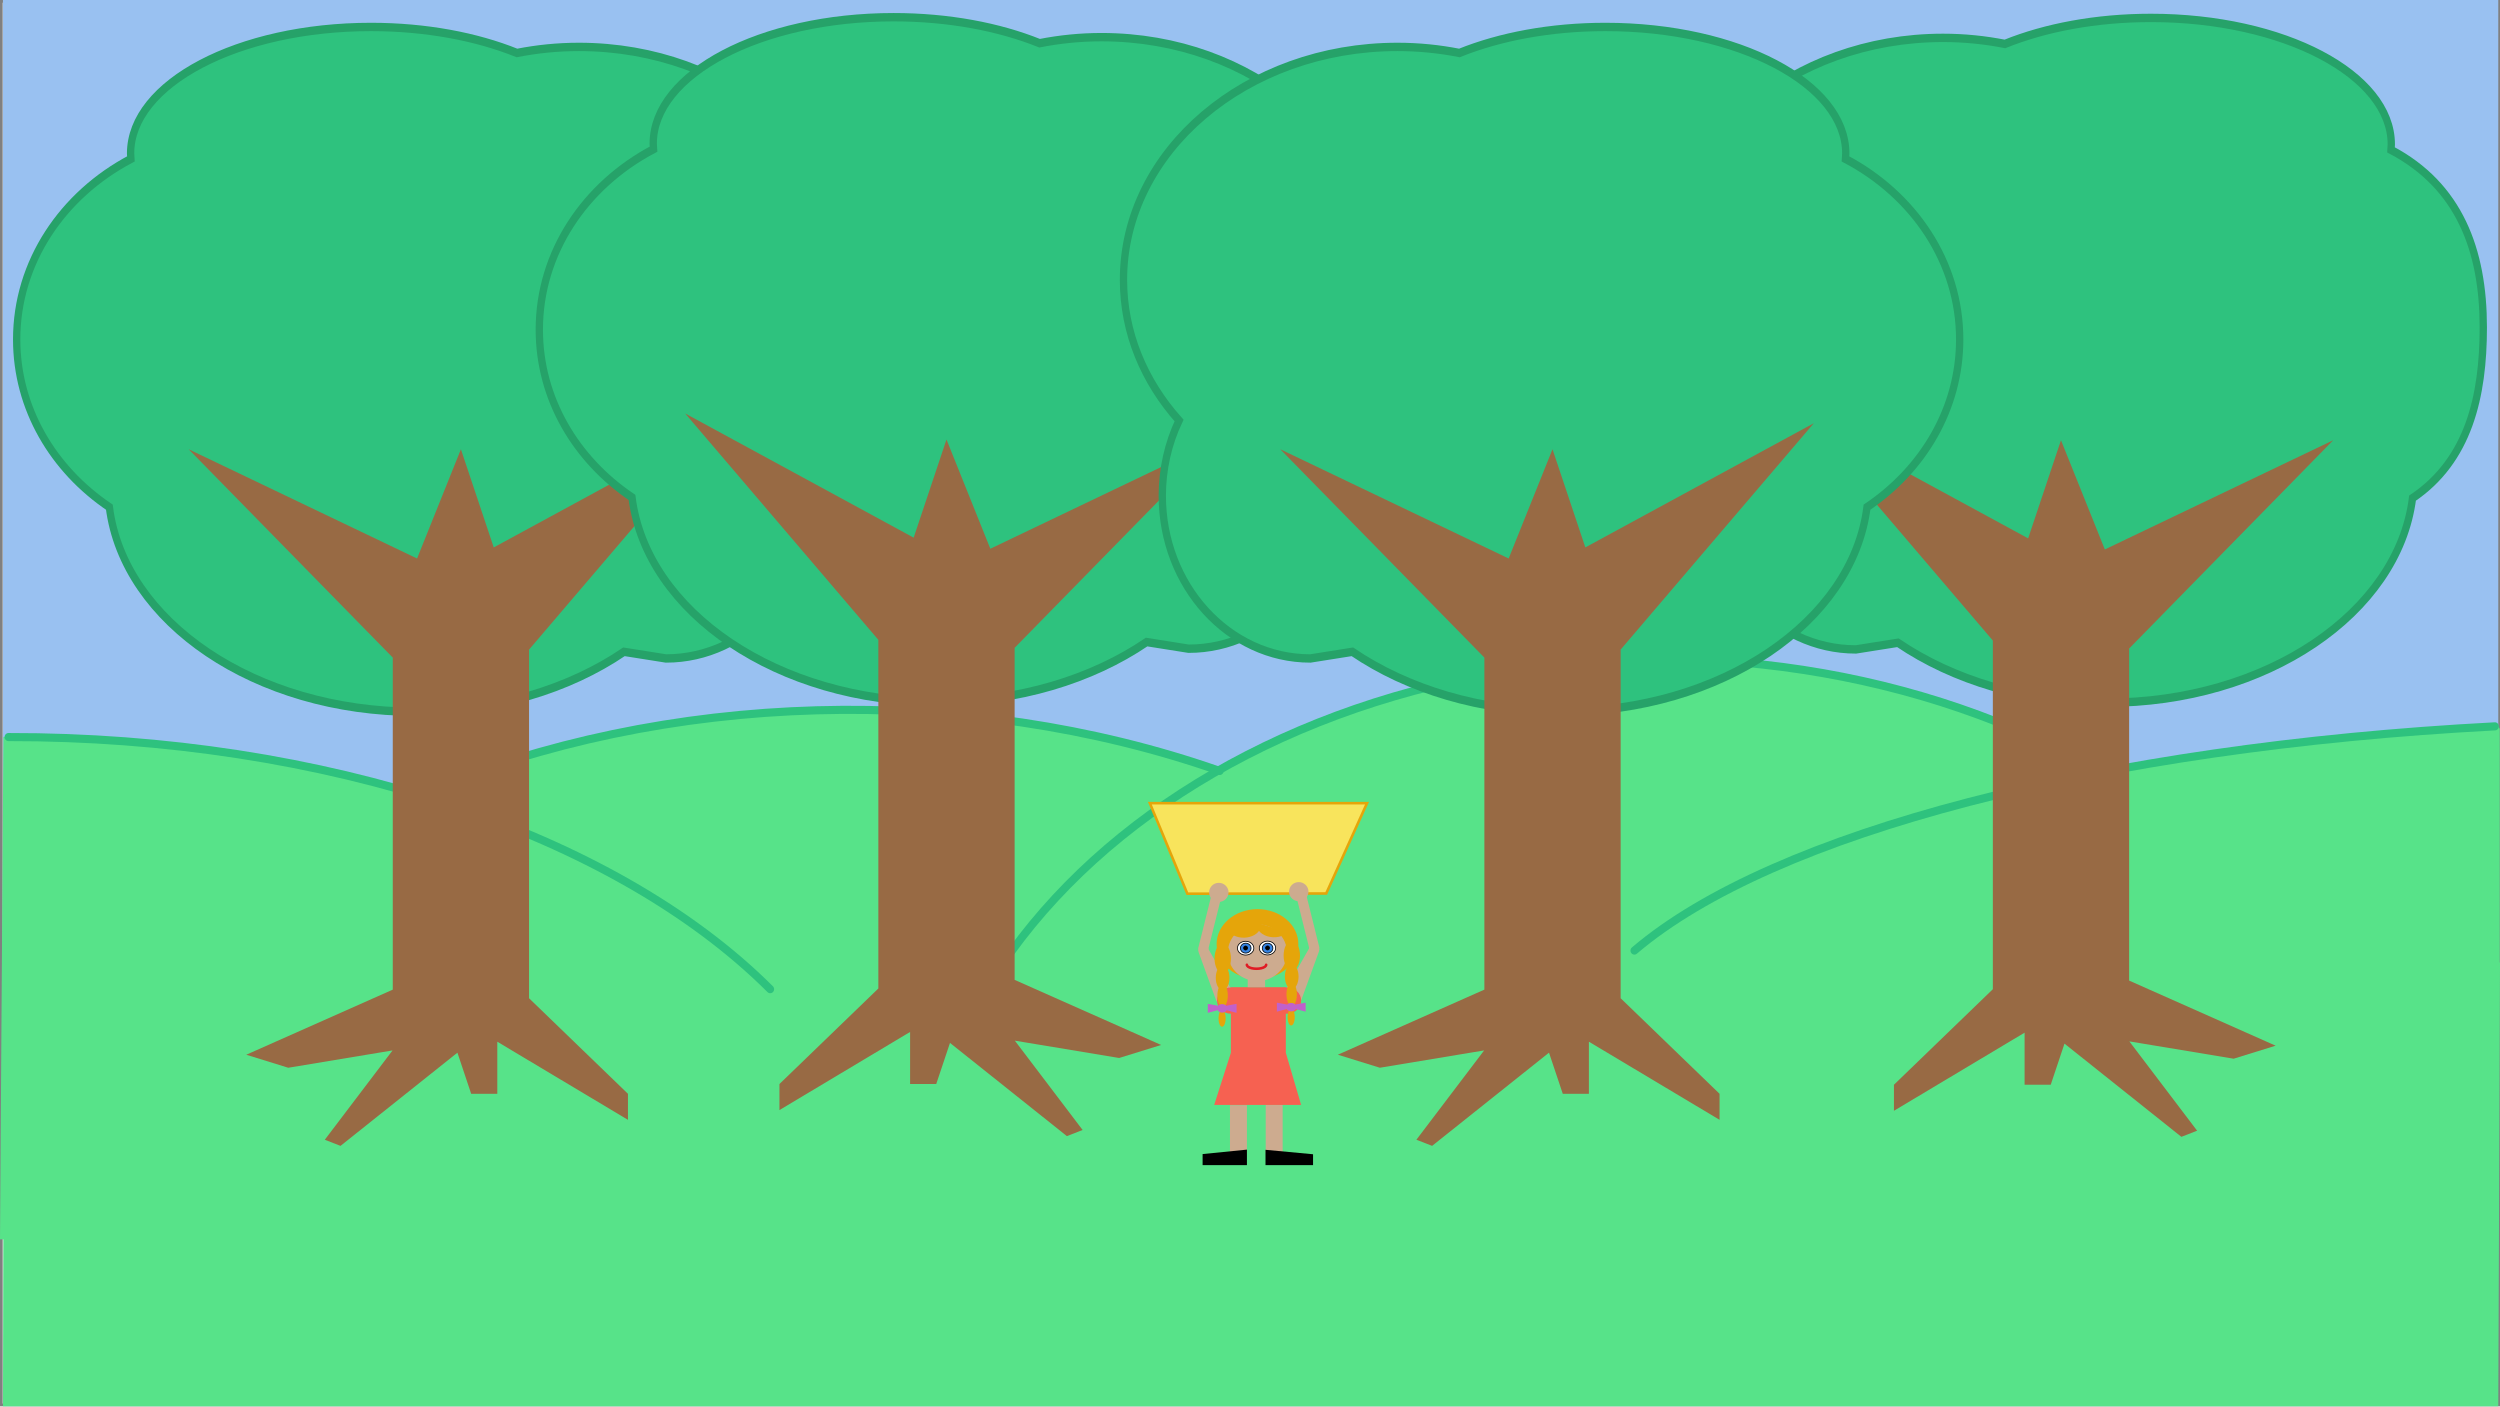
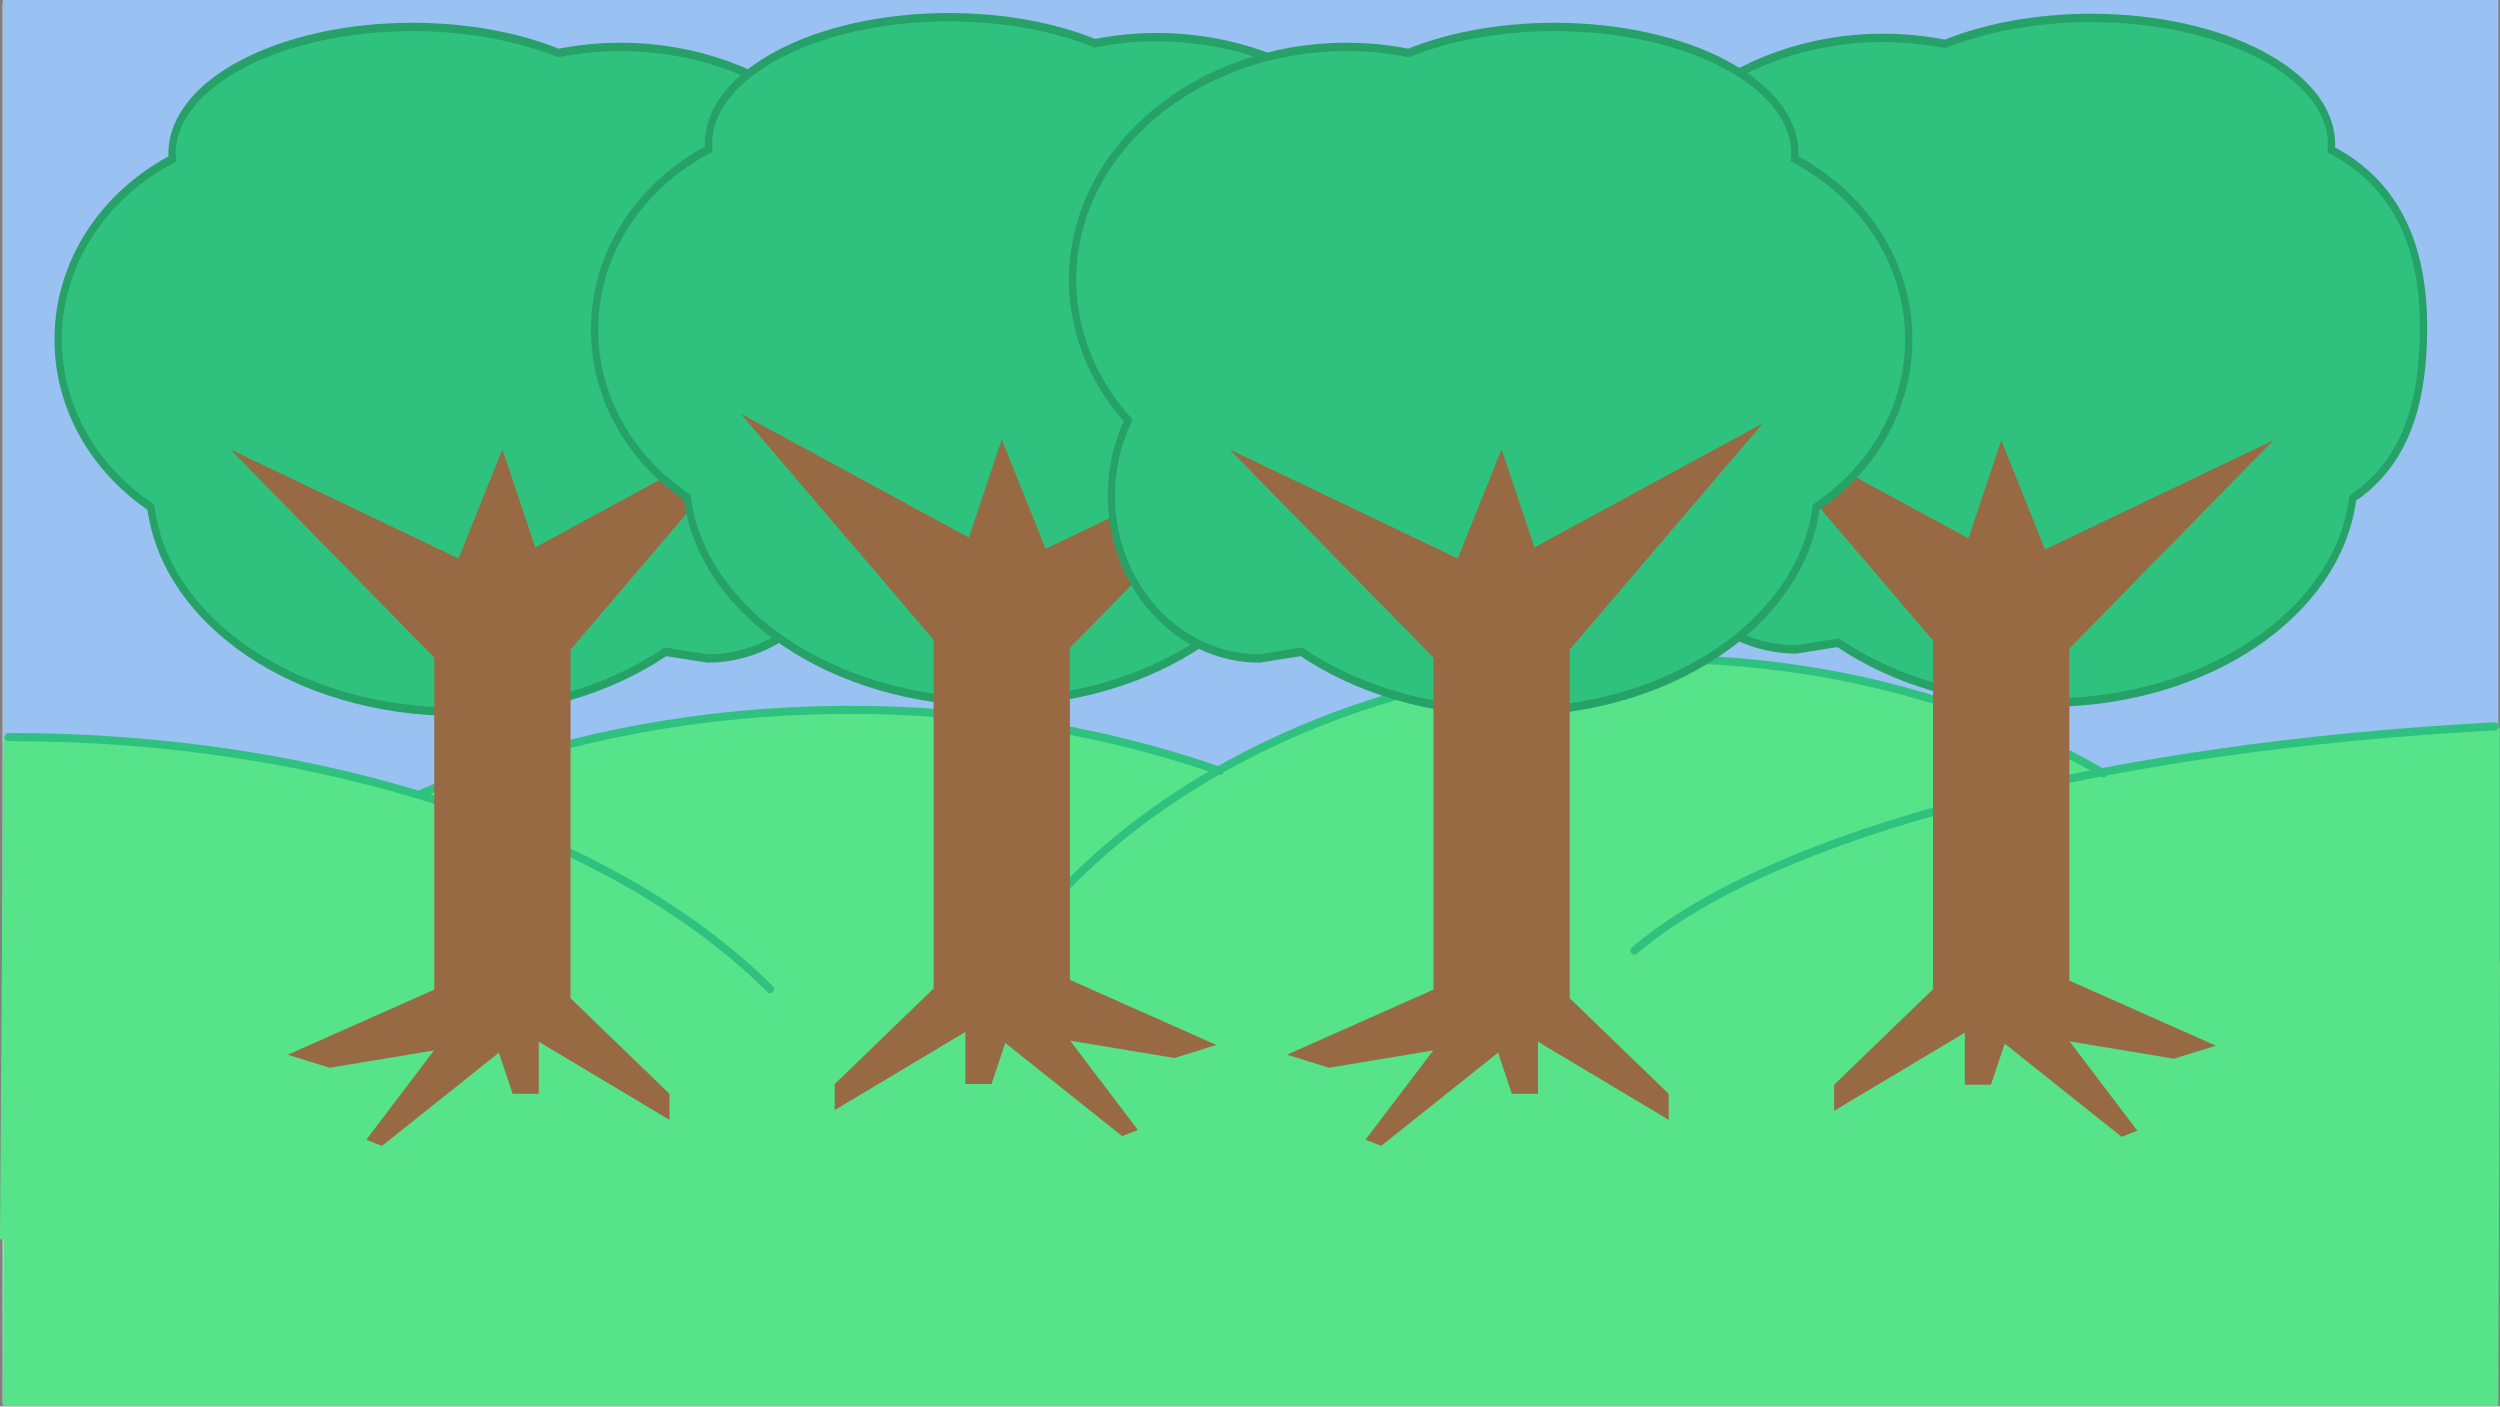
<svg xmlns="http://www.w3.org/2000/svg" width="960" height="540" viewBox="0 0 960 540" version="1.1" id="svg1">
  <defs id="defs1" />
  <g id="layer1">
    <rect style="display:inline;fill:none;stroke:#808080;stroke-width:1.023;stroke-dasharray:none;stroke-dashoffset:0;stroke-opacity:1" id="rect4" width="958.978" height="538.977" x="0.511" y="0.511" />
  </g>
  <g id="layer2" style="display:inline">
    <rect style="fill:#99c1f1;stroke:none;stroke-width:3.07;stroke-linecap:round;stroke-dasharray:none;stroke-dashoffset:0;stroke-opacity:1" id="rect15" width="958.205" height="311.538" x="1.134" y="0" />
    <path id="rect14" style="fill:#57e389;stroke:none;stroke-width:3.186;stroke-linecap:round;stroke-dasharray:none;stroke-dashoffset:0;stroke-opacity:1" d="m 627.63,253.041 c -21.463,0.498 -42.785,2.844 -63.564,6.995 -35.12,7.132 -68.148,19.322 -97.32,35.918 C 368.29,261.788 251.232,265.342 157.491,305.343 109.348,290.819 55.769,283.142 1.31,282.966 L 0,475.909 1.29,475.897 1.134,540 H 959.339 L 960,369.592 h -0.099 v -89.689 l -0.563,-1.055 c -53.736,2.833 -105.262,8.838 -151.833,17.696 -51.824,-29.656 -115.225,-44.99 -179.874,-43.504 z" />
    <g id="g14" transform="matrix(1.00286,0,0,1.038461,5.394924,33.72875)" style="stroke:#2ec27e">
      <path style="fill:none;stroke:#2ec27e;stroke-width:3;stroke-linecap:round;stroke-dasharray:none;stroke-dashoffset:0;stroke-opacity:1" id="path5" d="m 156.214,260.857 a 314.7,211.192 0 0 1 305.441,-8.252" />
      <path style="fill:none;stroke:#2ec27e;stroke-width:3;stroke-linecap:round;stroke-dasharray:none;stroke-dashoffset:0;stroke-opacity:1" id="path10" d="M 370.875,335.636 A 283.839,211.268 0 0 1 558.974,217.815 283.839,211.268 0 0 1 800.098,253.49" />
      <path style="fill:none;stroke:#2ec27e;stroke-width:3;stroke-linecap:round;stroke-dasharray:none;stroke-dashoffset:0;stroke-opacity:1" id="path6" d="M -2.126,240.073 A 335.294,185.797 0 0 1 289.532,333.298" />
      <path style="fill:none;stroke:#2ec27e;stroke-width:3;stroke-linecap:round;stroke-dasharray:none;stroke-dashoffset:0;stroke-opacity:1" id="path9" d="m -949.942,236.107 a 426.228,129.604 0 0 1 329.504,82.912" transform="scale(-1,1)" />
    </g>
  </g>
  <g id="layer4" style="display:inline">
-     <g id="layer3" transform="matrix(1.00345,0,0,0.9999945,-13.66599,0.01942978)">
+     <g id="layer3" transform="matrix(1.00345,0,0,0.9999945,2.264078,0.01942978)">
      <g id="g76" transform="matrix(0.8718592,0,0,1,6.922414,3.298187)" style="stroke:none;stroke-width:3.213;stroke-dasharray:none">
        <path id="path76" style="fill:#2ec27e;stroke:#26a269;stroke-linecap:round" d="M 170.52,7.036 C 112.243,7.036 65.001,28.778 65.001,55.597 c 3e-6,0.71 0.051,1.414 0.116,2.117 -29.945,13.821 -50.117,39.678 -50.117,69.322 0,26.414 16.011,49.83 40.682,64.398 6.355,44.062 64.049,78.564 134.319,78.564 35.346,-2e-5 67.502,-8.738 91.559,-23.021 l 18.441,2.559 c 35.898,-5.6e-4 64.999,-27.983 64.999,-62.5 -0.002,-10.056 -2.527,-19.964 -7.361,-28.881 15.3,-15.008 24.393,-33.71 24.393,-53.998 -4.7e-4,-49.408 -53.846,-89.461 -120.267,-89.461 -9.351,1.9e-5 -18.439,0.824 -27.176,2.326 -17.766,-6.259 -39.967,-9.986 -64.069,-9.986 z" />
      </g>
      <g id="g31">
        <path id="rect16" style="fill:#986a44;stroke:none;stroke-width:2.656;stroke-linecap:round;stroke-dasharray:none;stroke-dashoffset:0;stroke-opacity:1" d="M 290,162.5 202.564,210.191 190,172.5 173.22,214.447 85.82,172.5 l 78.105,80 V 380 l -56.068,25 16.068,5 39.91,-6.652 -25.926,34.297 L 143.925,440 188.662,404.211 193.925,420 h 10 v -20 l 50,30 V 420 L 216.074,383.312 V 249.43 Z" />
      </g>
    </g>
-     <g id="g42" transform="matrix(1.00345,0,0,0.9999945,-57.743,-2.480562)" style="display:inline">
+     <g id="g42" transform="matrix(1.00345,0,0,0.9999945,-36.51735,-2.480562)" style="display:inline">
      <g id="g35" transform="matrix(0.8718592,0,0,1,250.8476,2.053533)" style="stroke:none;stroke-width:3.213;stroke-dasharray:none">
        <path id="path75" style="fill:#2ec27e;stroke:#26a269;stroke-linecap:round" d="M 170.52,7.036 C 112.243,7.036 65.001,28.778 65.001,55.597 c 3e-6,0.71 0.051,1.414 0.116,2.117 -29.945,13.821 -50.117,39.678 -50.117,69.322 0,26.414 16.011,49.83 40.682,64.398 6.355,44.062 64.049,78.564 134.319,78.564 35.346,-2e-5 67.502,-8.738 91.559,-23.021 l 18.441,2.559 c 35.898,-5.6e-4 64.999,-27.983 64.999,-62.5 -0.002,-10.056 -2.527,-19.964 -7.361,-28.881 15.3,-15.008 24.393,-33.71 24.393,-53.998 -4.7e-4,-49.408 -53.846,-89.461 -120.267,-89.461 -9.351,1.9e-5 -18.439,0.824 -27.176,2.326 -17.766,-6.259 -39.967,-9.986 -64.069,-9.986 z" />
      </g>
      <g id="g41" transform="matrix(-1,0,0,1,609.7463,-1.249995)">
        <path id="rect35" style="fill:#986a44;stroke:none;stroke-width:2.656;stroke-linecap:round;stroke-dasharray:none;stroke-dashoffset:0;stroke-opacity:1" d="m 290.001,162.5 -73.926,86.93 V 383.312 L 253.925,420 v 10 l -50,-30 v 20 h -10 L 188.661,404.211 143.925,440 137.911,437.645 163.835,403.348 123.925,410 107.858,405 163.925,380 V 252.5 l -78.104,-80 87.4,41.947 16.779,-41.947 12.564,37.691 z" />
      </g>
    </g>
-     <g id="g82" transform="matrix(1.00345,0,0,0.9999945,-13.66599,0.01942978)" style="display:inline">
+     <g id="g82" transform="matrix(1.00345,0,0,0.9999945,-36.6219,0.01942978)" style="display:inline">
      <g id="g80" transform="matrix(-0.8718592,0,0,1,985.393,-0.1754478)" style="stroke:none;stroke-width:3.213;stroke-dasharray:none">
        <path id="path79" style="fill:#2ec27e;stroke:#26a269;stroke-linecap:round" d="M 170.52,7.036 C 112.243,7.036 65.001,28.778 65.001,55.597 c 3e-6,0.71 0.051,1.414 0.116,2.117 -29.945,13.821 -40.494,38.509 -40.494,68.154 0,26.414 6.387,50.998 31.059,65.567 6.355,44.062 64.049,78.564 134.319,78.564 35.346,-2e-5 67.502,-8.738 91.559,-23.021 l 18.441,2.559 c 35.898,-5.6e-4 64.999,-27.983 64.999,-62.5 -0.002,-10.056 -2.527,-19.964 -7.361,-28.881 15.3,-15.008 24.393,-33.71 24.393,-53.998 -4.7e-4,-49.408 -53.846,-89.461 -120.267,-89.461 -9.351,1.9e-5 -18.439,0.824 -27.176,2.326 -17.766,-6.259 -39.967,-9.986 -64.069,-9.986 z" />
      </g>
      <g id="g81" transform="matrix(-1,0,0,1,992.3154,-3.473635)">
        <path id="path80" style="fill:#986a44;stroke:none;stroke-width:2.656;stroke-linecap:round;stroke-dasharray:none;stroke-dashoffset:0;stroke-opacity:1" d="M 290,162.5 202.564,210.191 190,172.5 173.22,214.447 85.82,172.5 l 78.105,80 V 380 l -56.068,25 16.068,5 39.91,-6.652 -25.926,34.297 L 143.925,440 188.662,404.211 193.925,420 h 10 v -20 l 50,30 V 420 L 216.074,383.312 V 249.43 Z" />
      </g>
    </g>
-     <g id="g79" transform="matrix(1.00345,0,0,0.9999945,-57.743,-2.480562)" style="display:inline">
+     <g id="g79" transform="matrix(1.00345,0,0,0.9999945,-77.29252,-2.480562)" style="display:inline">
      <g id="g77" transform="matrix(-0.8718592,0,0,1,820.5565,5.798192)" style="stroke:none;stroke-width:3.213;stroke-dasharray:none">
        <path id="path77" style="fill:#2ec27e;stroke:#26a269;stroke-linecap:round" d="M 170.52,7.036 C 112.243,7.036 65.001,28.778 65.001,55.597 c 3e-6,0.71 0.051,1.414 0.116,2.117 -29.945,13.821 -50.117,39.678 -50.117,69.322 0,26.414 16.011,49.83 40.682,64.398 6.355,44.062 64.049,78.564 134.319,78.564 35.346,-2e-5 67.502,-8.738 91.559,-23.021 l 18.441,2.559 c 35.898,-5.6e-4 64.999,-27.983 64.999,-62.5 -0.002,-10.056 -2.527,-19.964 -7.361,-28.881 15.3,-15.008 24.393,-33.71 24.393,-53.998 -4.7e-4,-49.408 -53.846,-89.461 -120.267,-89.461 -9.351,1.9e-5 -18.439,0.824 -27.176,2.326 -17.766,-6.259 -39.967,-9.986 -64.069,-9.986 z" />
      </g>
      <g id="g78" transform="translate(461.6578,2.494664)">
        <path id="path78" style="fill:#986a44;stroke:none;stroke-width:2.656;stroke-linecap:round;stroke-dasharray:none;stroke-dashoffset:0;stroke-opacity:1" d="m 290.001,162.5 -73.926,86.93 V 383.312 L 253.925,420 v 10 l -50,-30 v 20 h -10 L 188.661,404.211 143.925,440 137.911,437.645 163.835,403.348 123.925,410 107.858,405 163.925,380 V 252.5 l -78.104,-80 87.4,41.947 16.779,-41.947 12.564,37.691 z" />
      </g>
    </g>
  </g>
-   <g id="layer5" transform="translate(38.13213,-5.517765)">
-     <g id="g97">
-       <rect style="fill:#cdab8f;stroke:none;stroke-width:3;stroke-linecap:round;stroke-dasharray:none;stroke-dashoffset:0;stroke-opacity:1" id="rect89" width="6.504" height="18.681" x="447.903" y="429.852" />
-       <path id="rect91" style="stroke-width:3;stroke-linecap:round" d="m 447.822,447.044 18.258,1.708 v 4.18 h -18.258 z" />
-     </g>
-     <g id="g96">
-       <rect style="fill:#cdab8f;stroke:none;stroke-width:3;stroke-linecap:round;stroke-dasharray:none;stroke-dashoffset:0;stroke-opacity:1" id="rect87" width="6.504" height="18.681" x="434.178" y="429.918" />
-       <path id="rect90" style="stroke-width:3;stroke-linecap:round" d="m 423.668,448.681 17.02,-1.708 v 5.958 h -17.02 z" />
-     </g>
-     <path id="rect109" style="fill:#f8e45c;fill-opacity:1;stroke:#e5a50a;stroke-linecap:round" d="m 403.403,313.924 h 83.407 l -15.68,34.696 -53.32,0.086 z" />
-     <g id="g112" transform="matrix(-0.9999972,0.00236014,0.00236014,0.9999972,891.6175,-3.300632)">
-       <path id="path111" style="fill:#cdab8f;stroke:none;stroke-width:0.2;stroke-linecap:round;stroke-dasharray:none" d="m 126.411,583.956 a 1.706,2.028 26.145 0 1 2.274,-1.135 l 19.346,-1.12 -0.084,7.266 -20.279,-2.244 3e-5,-0.058 a 1.706,2.028 26.145 0 1 -0.613,-0.142 1.706,2.028 26.145 0 1 -0.643,-2.568 z" transform="matrix(-0.4406427,0.8976826,0.8976826,0.4406427,0,0)" />
-       <rect style="fill:#cdab8f;stroke:none;stroke-width:1.034;stroke-linecap:round;stroke-dasharray:none;stroke-dashoffset:0;stroke-opacity:1" id="rect111" width="20.511" height="3.842" x="455" y="361.739" transform="matrix(0.2439673,0.9697835,0.9697835,-0.2439673,0,0)" />
-       <ellipse style="fill:#cdab8f;stroke:none;stroke-width:1;stroke-linecap:round;stroke-dasharray:none;stroke-dashoffset:0;stroke-opacity:1" id="ellipse111" cx="-462.549" cy="350.4" rx="3.735" ry="3.668" transform="scale(-1,1)" />
-     </g>
-     <g id="g108" transform="rotate(0.1352259,1516.956,-481.1389)">
-       <path id="rect106" style="fill:#cdab8f;stroke:none;stroke-width:0.2;stroke-linecap:round;stroke-dasharray:none" d="m 126.411,583.956 a 1.706,2.028 26.145 0 1 2.274,-1.135 l 19.346,-1.12 -0.084,7.266 -20.279,-2.244 3e-5,-0.058 a 1.706,2.028 26.145 0 1 -0.613,-0.142 1.706,2.028 26.145 0 1 -0.643,-2.568 z" transform="matrix(-0.4406427,0.8976826,0.8976826,0.4406427,0,0)" />
-       <rect style="fill:#cdab8f;stroke:none;stroke-width:1.034;stroke-linecap:round;stroke-dasharray:none;stroke-dashoffset:0;stroke-opacity:1" id="rect107" width="20.511" height="3.842" x="455" y="361.739" transform="matrix(0.2439673,0.9697835,0.9697835,-0.2439673,0,0)" />
-       <ellipse style="fill:#cdab8f;stroke:none;stroke-width:1;stroke-linecap:round;stroke-dasharray:none;stroke-dashoffset:0;stroke-opacity:1" id="ellipse107" cx="-462.549" cy="350.4" rx="3.735" ry="3.668" transform="scale(-1,1)" />
-     </g>
-     <path id="rect84" style="fill:#f66151;stroke:none;stroke-width:3;stroke-linecap:round;stroke-dasharray:none;stroke-dashoffset:0;stroke-opacity:1" d="m 434.529,384.59 v 0.109 a 5.333,5.043 0 0 0 -5.334,5.043 5.333,5.043 0 0 0 5.334,5.043 v 15.006 l -6.414,20.031 h 33.387 l -5.879,-20.031 v -15.043 a 5.333,5.043 0 0 0 0.545,0.037 5.333,5.043 0 0 0 5.334,-5.043 5.333,5.043 0 0 0 -5.334,-5.043 5.333,5.043 0 0 0 -0.545,0.037 v -0.146 z" />
-     <ellipse style="fill:#e5a50a;stroke:none;stroke-width:1;stroke-linecap:round;stroke-dasharray:none;stroke-dashoffset:0;stroke-opacity:1" id="ellipse97" cx="444.742" cy="368.044" rx="15.694" ry="13.419" />
-     <path id="path82" style="fill:#cdab8f;stroke:none;stroke-width:3;stroke-linecap:round;stroke-dasharray:none;stroke-dashoffset:0;stroke-opacity:1" d="m 444.719,360.465 a 11.36,10.898 0 0 0 -11.361,10.898 11.36,10.898 0 0 0 7.631,10.266 v 2.982 h 6.68 v -2.74 a 11.36,10.898 0 0 0 8.41,-10.508 11.36,10.898 0 0 0 -11.359,-10.898 z" />
-     <ellipse style="fill:#ffffff;stroke:#000000;stroke-width:0.3;stroke-linecap:round;stroke-dasharray:none;stroke-dashoffset:0;stroke-opacity:1" id="path91" cx="440.191" cy="369.616" rx="3.147" ry="2.649" />
-     <ellipse style="fill:#ffffff;stroke:#000000;stroke-width:0.3;stroke-linecap:round;stroke-dasharray:none;stroke-dashoffset:0;stroke-opacity:1" id="ellipse92" cx="448.58" cy="369.565" rx="3.147" ry="2.649" />
-     <ellipse style="fill:#3584e4;stroke:#000000;stroke-width:0.3;stroke-linecap:round;stroke-dasharray:none;stroke-dashoffset:0;stroke-opacity:1" id="path92" ry="1.898" rx="2.034" cy="369.604" cx="440.229" />
-     <ellipse style="fill:#3584e4;stroke:#000000;stroke-width:0.3;stroke-linecap:round;stroke-dasharray:none;stroke-dashoffset:0;stroke-opacity:1" id="ellipse93" ry="1.898" rx="2.034" cy="369.615" cx="448.619" />
-     <ellipse style="fill:#000000;stroke:#000000;stroke-width:0.3;stroke-linecap:round;stroke-dasharray:none;stroke-dashoffset:0;stroke-opacity:1" id="path93" cx="440.172" cy="369.56" rx="0.743" ry="0.783" />
-     <ellipse style="fill:#000000;stroke:#000000;stroke-width:0.3;stroke-linecap:round;stroke-dasharray:none;stroke-dashoffset:0;stroke-opacity:1" id="ellipse94" cx="448.604" cy="369.523" rx="0.743" ry="0.783" />
-     <path style="fill:none;stroke:#e01b24;stroke-width:1;stroke-linecap:round;stroke-dasharray:none;stroke-dashoffset:0;stroke-opacity:1" id="path94" d="m 448.074,376.002 a 3.704,1.514 0 0 1 -1.864,1.314 3.704,1.514 0 0 1 -3.716,-0.009 3.704,1.514 0 0 1 -1.828,-1.323" />
-     <path style="fill:#e5a50a;stroke:none;stroke-width:1;stroke-linecap:round;stroke-dasharray:none;stroke-dashoffset:0;stroke-opacity:1" id="path95" d="m 446.001,359.812 a 6.697,4.893 0 0 1 -3.366,5.175 6.697,4.893 0 0 1 -7.782,-0.707 l 4.561,-3.583 z" />
-     <path style="fill:#e5a50a;stroke:none;stroke-width:1;stroke-linecap:round;stroke-dasharray:none;stroke-dashoffset:0;stroke-opacity:1" id="ellipse96" d="m 456.44,363.507 a 6.697,4.893 0 0 1 -7.914,1.541 6.697,4.893 0 0 1 -4.036,-5.207" />
-     <g id="g111" style="display:inline">
-       <ellipse style="fill:#e5a50a;stroke:none;stroke-width:1;stroke-linecap:round;stroke-dasharray:none;stroke-dashoffset:0;stroke-opacity:1" id="ellipse98" cx="431.357" cy="380.992" rx="2.632" ry="4.774" />
-       <ellipse style="fill:#e5a50a;stroke:none;stroke-width:1;stroke-linecap:round;stroke-dasharray:none;stroke-dashoffset:0;stroke-opacity:1" id="ellipse99" cx="431.35" cy="387.784" rx="2.005" ry="4.42" />
-       <ellipse style="fill:#e5a50a;stroke:none;stroke-width:0.707;stroke-linecap:round;stroke-dasharray:none;stroke-dashoffset:0;stroke-opacity:1" id="ellipse100" cx="431.148" cy="396.56" rx="1.38" ry="3.213" />
-       <path id="path99" style="fill:#c061cb;stroke:none;stroke-width:1;stroke-linecap:round;stroke-dasharray:none;stroke-dashoffset:0;stroke-opacity:1" d="m 425.662,390.994 v 3.461 l 3.787,-1.008 a 1.941,1.632 0 0 0 1.736,0.91 1.941,1.632 0 0 0 1.734,-0.91 l 3.789,1.008 v -3.461 l -3.986,0.732 a 1.941,1.632 0 0 0 -1.537,-0.635 1.941,1.632 0 0 0 -1.531,0.637 z" />
-       <ellipse style="fill:#e5a50a;stroke:none;stroke-width:1;stroke-linecap:round;stroke-dasharray:none;stroke-dashoffset:0;stroke-opacity:1" id="path97" cx="431.401" cy="373.578" rx="3.153" ry="5.754" />
-     </g>
-     <g id="g110" transform="translate(-1.406308,-0.2745332)" style="display:inline">
-       <ellipse style="fill:#e5a50a;stroke:none;stroke-width:1;stroke-linecap:round;stroke-dasharray:none;stroke-dashoffset:0;stroke-opacity:1" id="ellipse101" cx="459.332" cy="372.729" rx="3.153" ry="5.754" />
-       <ellipse style="fill:#e5a50a;stroke:none;stroke-width:1;stroke-linecap:round;stroke-dasharray:none;stroke-dashoffset:0;stroke-opacity:1" id="ellipse102" cx="459.289" cy="380.809" rx="2.632" ry="4.774" />
-       <ellipse style="fill:#e5a50a;stroke:none;stroke-width:1;stroke-linecap:round;stroke-dasharray:none;stroke-dashoffset:0;stroke-opacity:1" id="ellipse103" cx="459.282" cy="387.601" rx="2.005" ry="4.42" />
-       <ellipse style="fill:#e5a50a;stroke:none;stroke-width:0.707;stroke-linecap:round;stroke-dasharray:none;stroke-dashoffset:0;stroke-opacity:1" id="ellipse104" cx="459.079" cy="396.377" rx="1.38" ry="3.213" />
-       <path id="path104" style="fill:#c061cb;stroke:none;stroke-width:1;stroke-linecap:round;stroke-dasharray:none;stroke-dashoffset:0;stroke-opacity:1" d="m 453.594,390.811 v 3.461 l 3.787,-1.008 a 1.941,1.632 0 0 0 1.736,0.91 1.941,1.632 0 0 0 1.734,-0.91 l 3.789,1.008 v -3.461 l -3.986,0.732 a 1.941,1.632 0 0 0 -1.537,-0.635 1.941,1.632 0 0 0 -1.531,0.637 z" />
-     </g>
-   </g>
</svg>
